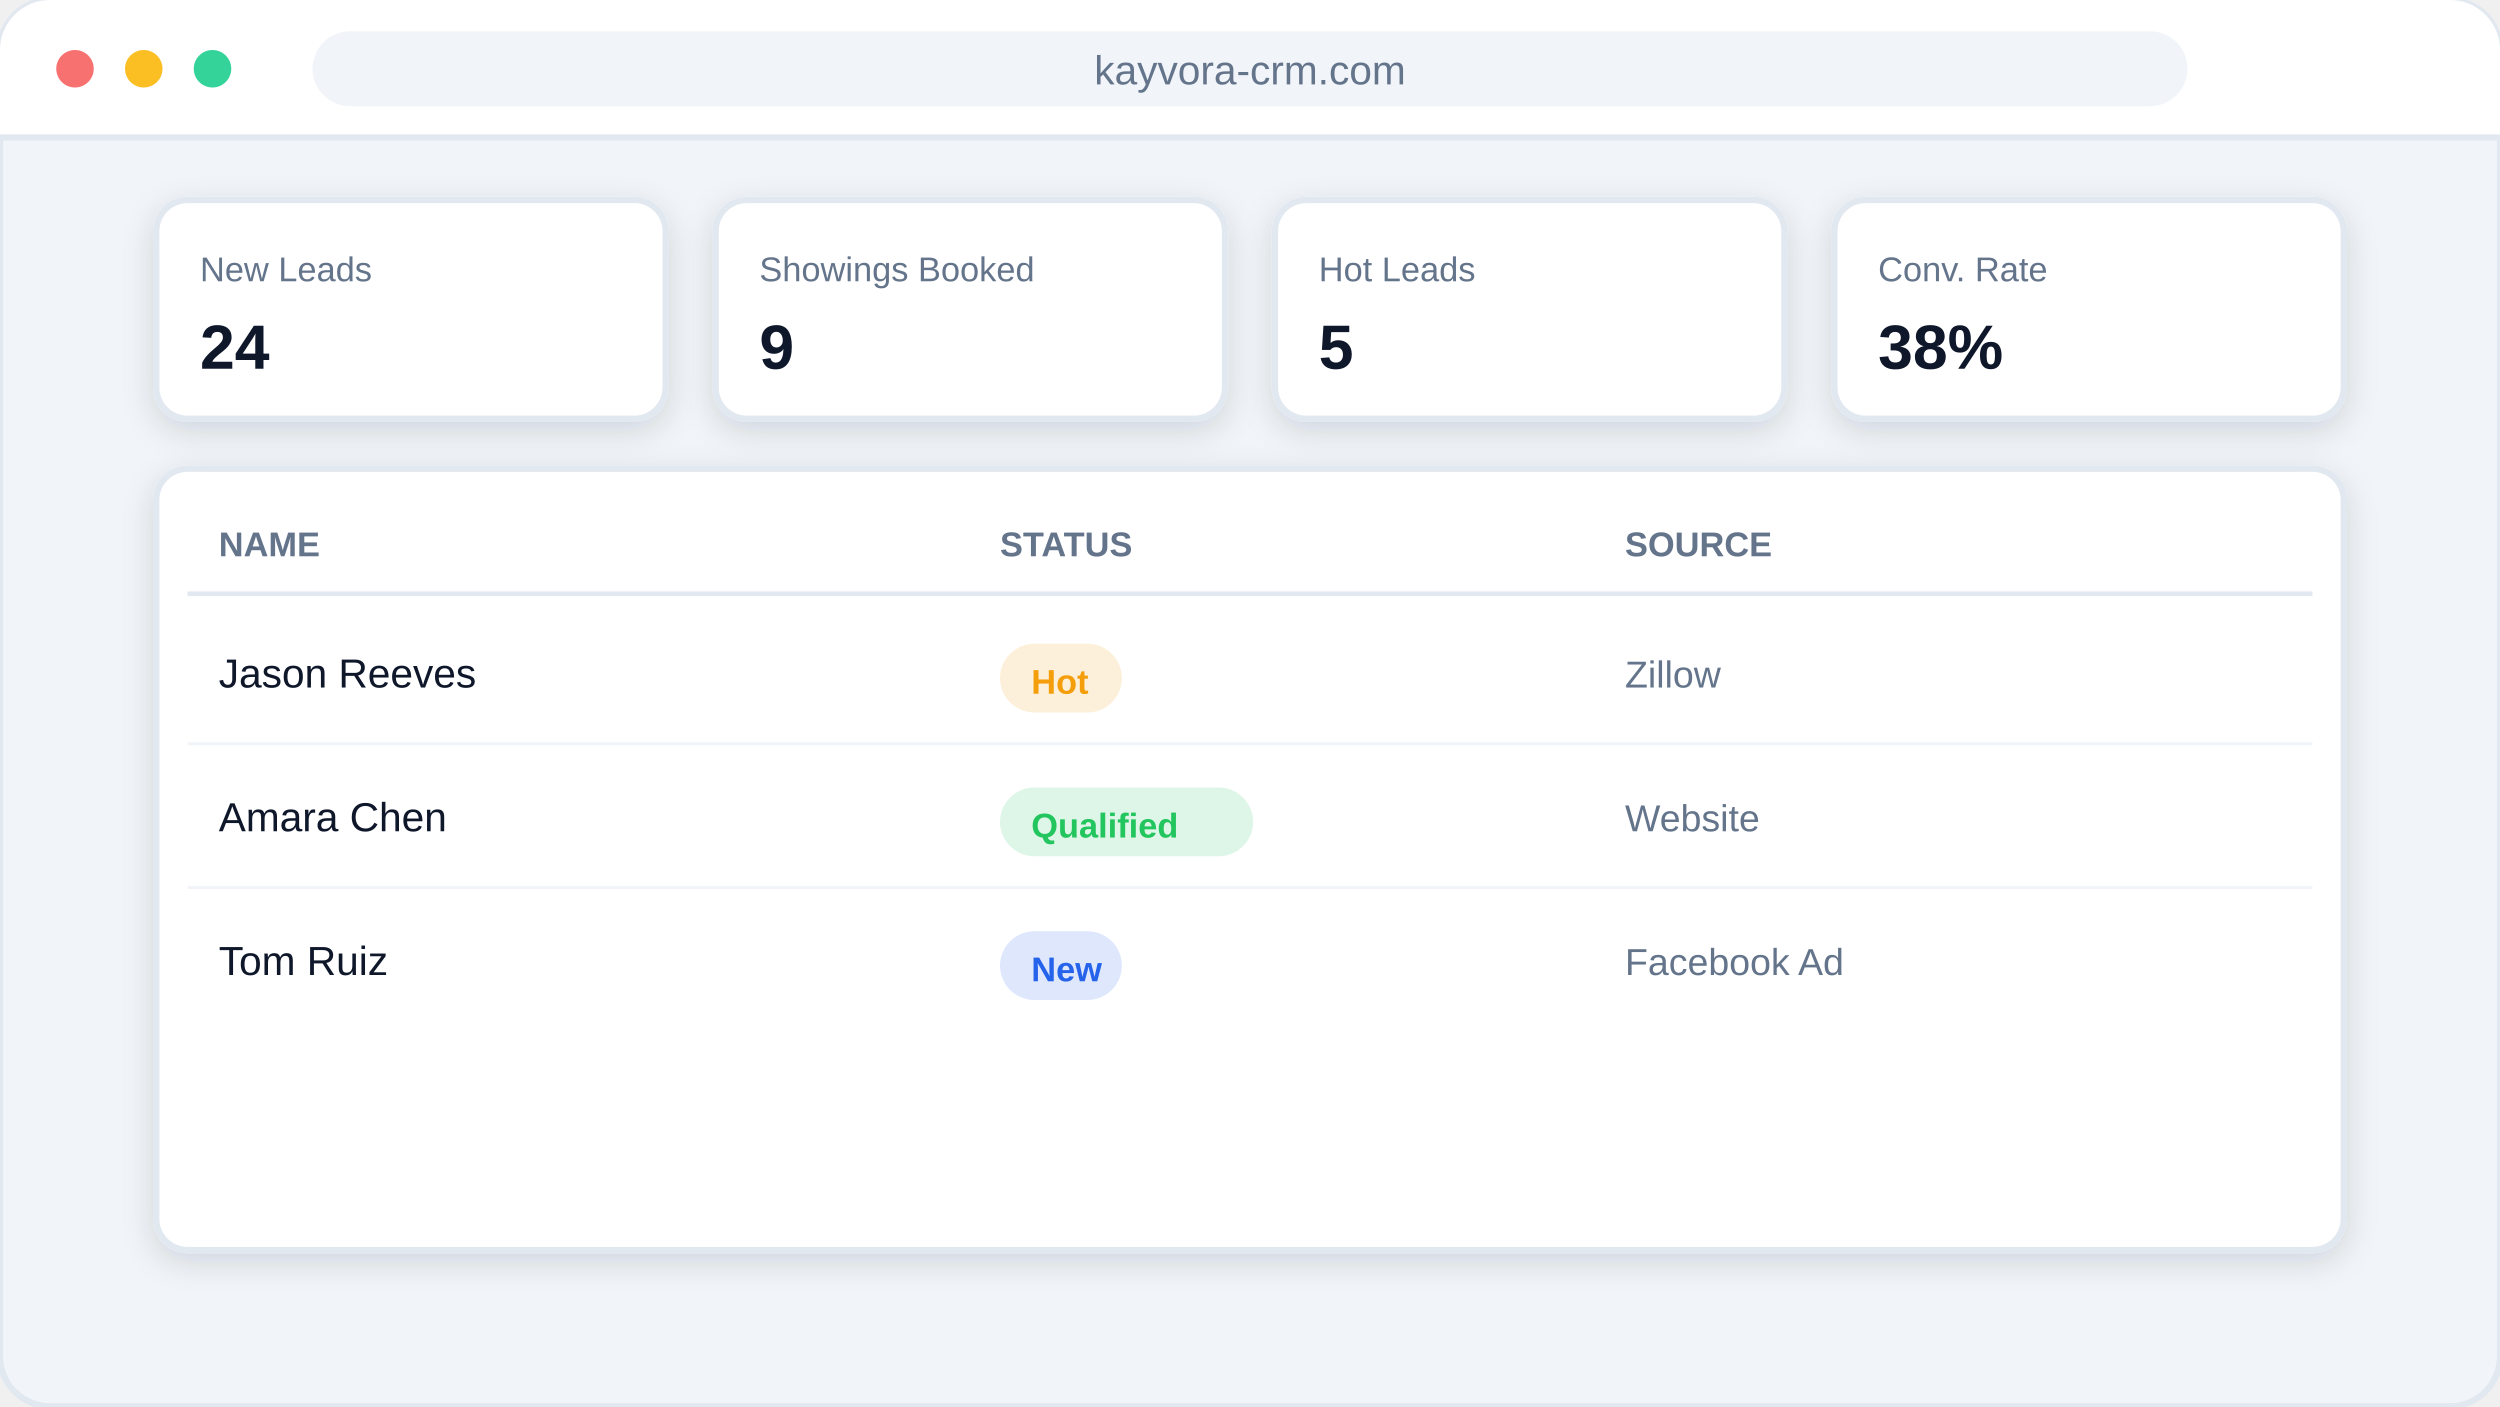
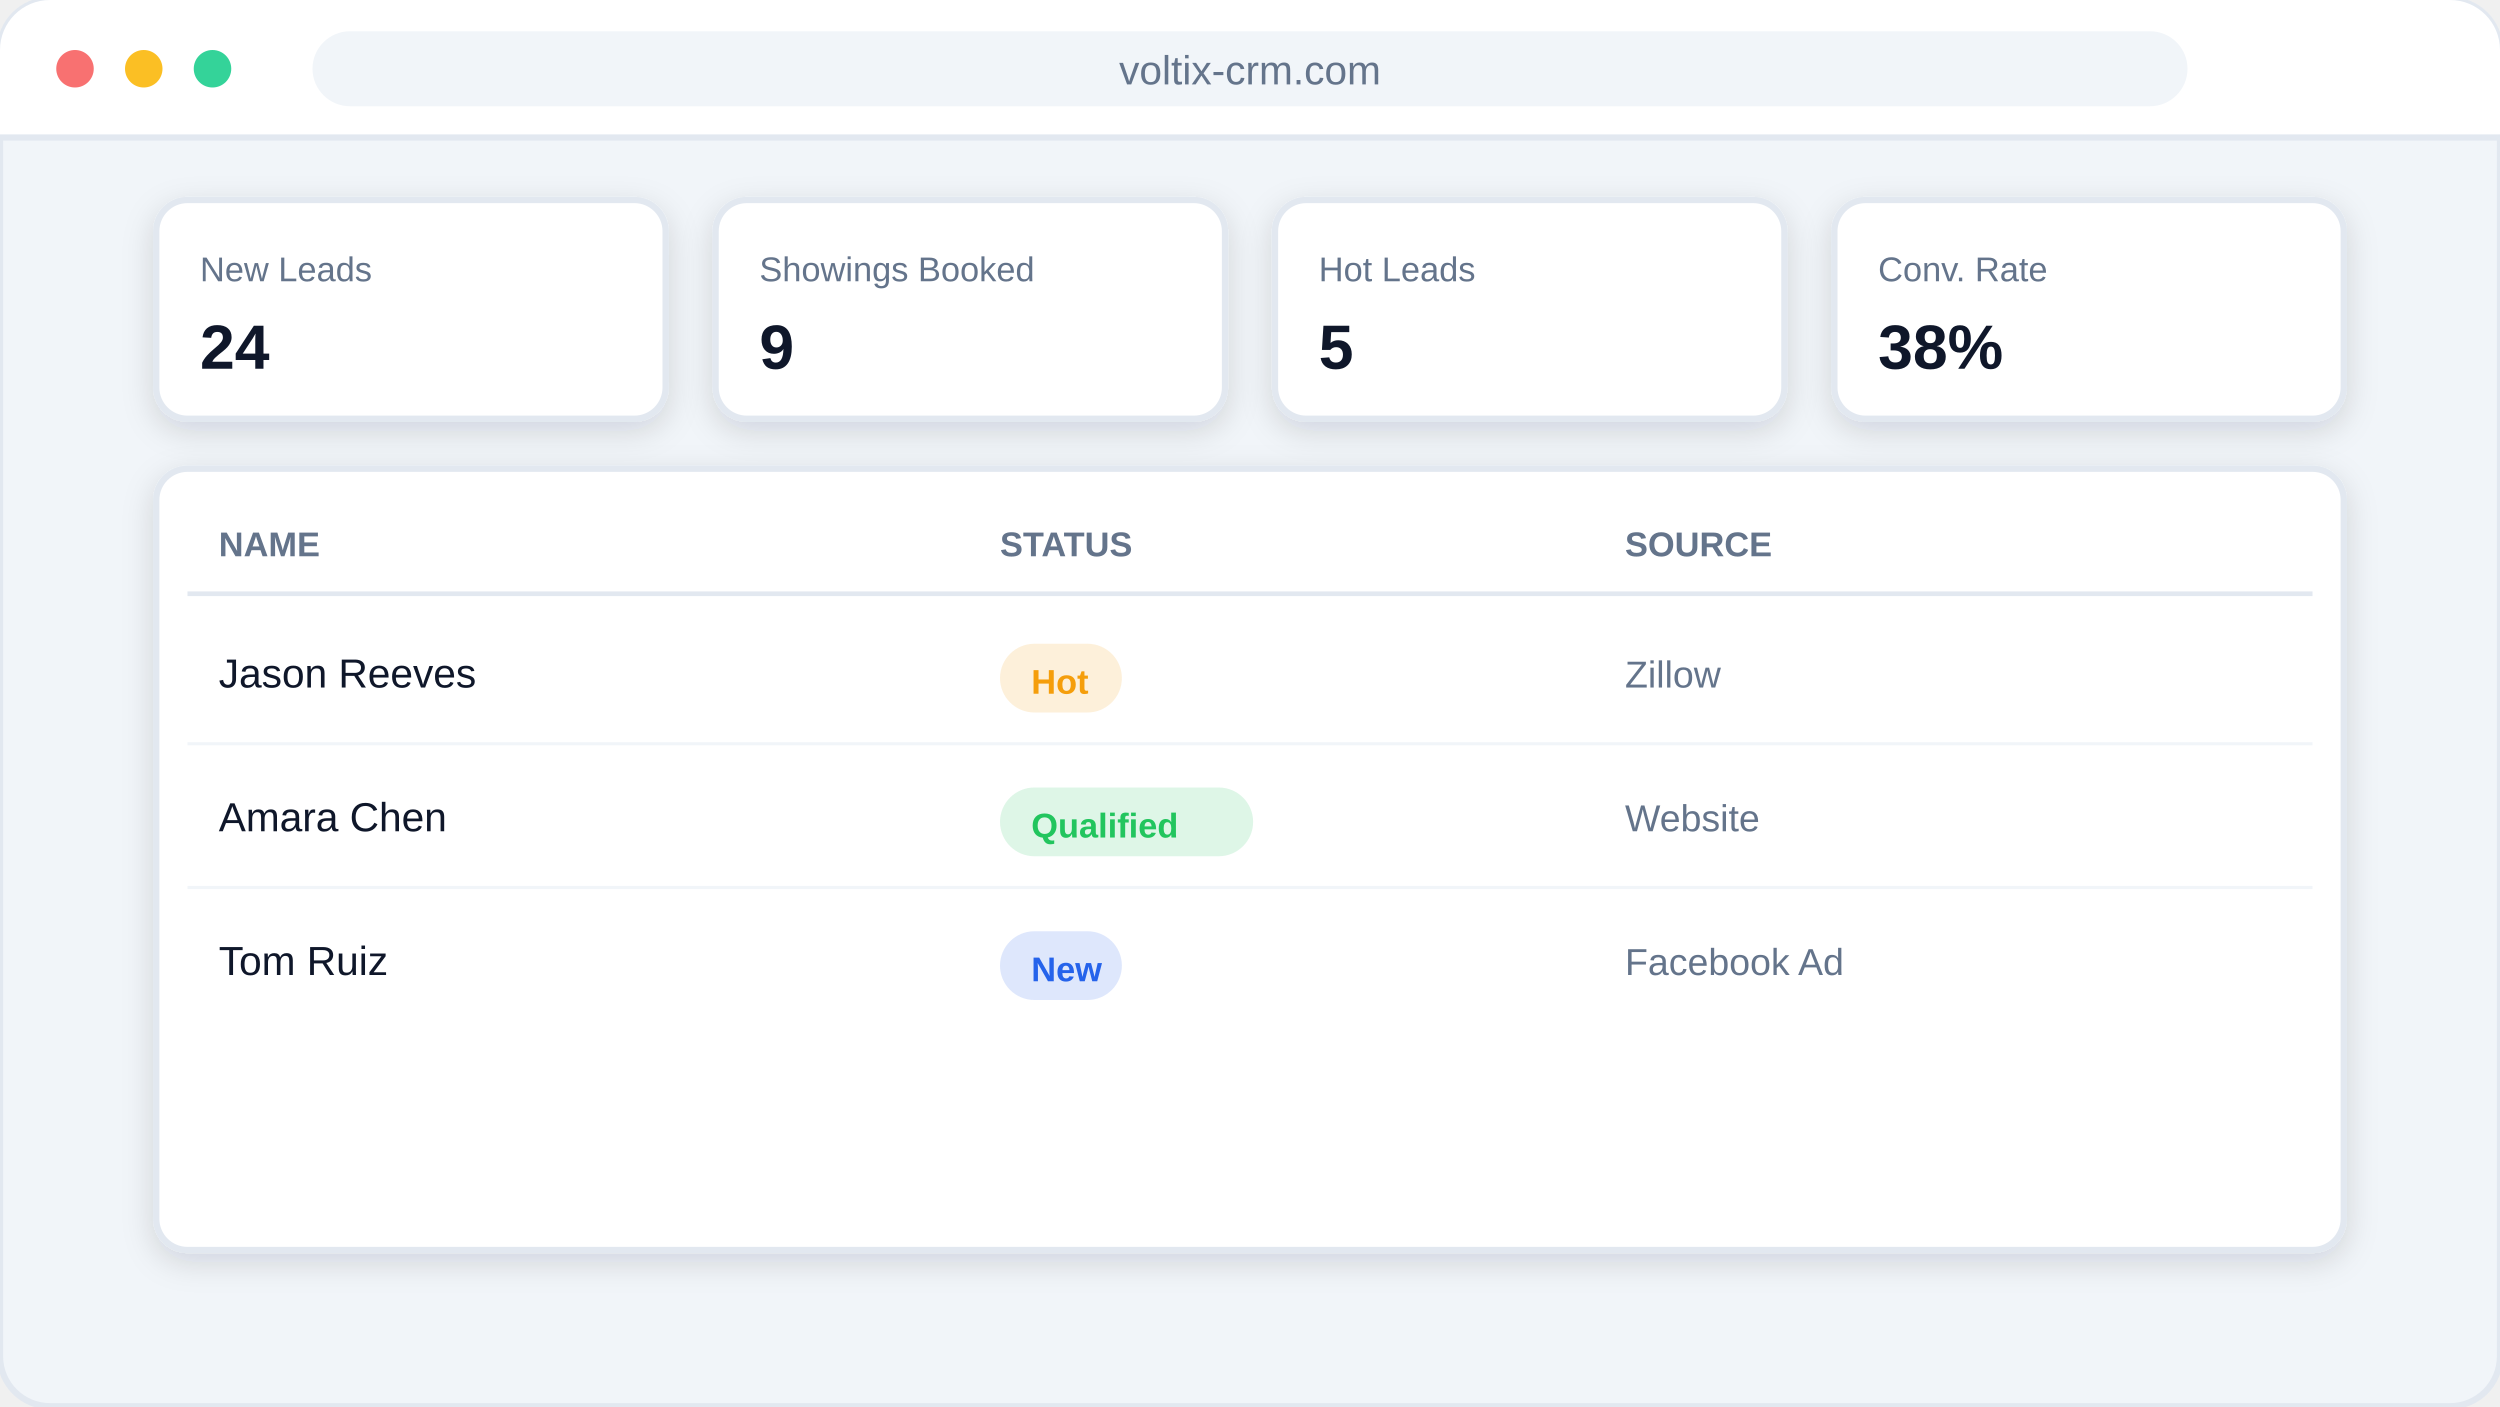
<svg xmlns="http://www.w3.org/2000/svg" viewBox="0 0 800 450">
  <defs>
    <filter id="soft-shadow" x="-40%" y="-40%" width="180%" height="180%">
      <feDropShadow dx="0" dy="6" stdDeviation="10" flood-color="#0F172A" flood-opacity="0.16" />
    </filter>
    <filter id="soft-shadow-sm" x="-60%" y="-60%" width="220%" height="220%">
      <feDropShadow dx="0" dy="3" stdDeviation="5" flood-color="#0F172A" flood-opacity="0.14" />
    </filter>
  </defs>
  <rect width="800" height="450" rx="16" fill="#F1F5F9" />
  <rect width="800" height="450" rx="16" fill="none" stroke="#E2E8F0" stroke-width="2" />
  <path d="M0 16 A16 16 0 0 1 16 0 L784 0 A16 16 0 0 1 800 16 L800 44 L0 44 Z" fill="#FFFFFF" />
  <line x1="0" y1="44" x2="800" y2="44" stroke="#E2E8F0" stroke-width="2" />
  <circle cx="24" cy="22" r="6" fill="#F87171" />
  <circle cx="46" cy="22" r="6" fill="#FBBF24" />
  <circle cx="68" cy="22" r="6" fill="#34D399" />
  <rect x="100" y="10" width="600" height="24" rx="12" fill="#F1F5F9" />
-   <text x="400.0" y="27" font-family="Arial, Helvetica, sans-serif" font-size="13" fill="#64748B" text-anchor="middle">kayvora-crm.com</text>
+   <text x="400.0" y="27" font-family="Arial, Helvetica, sans-serif" font-size="13" fill="#64748B" text-anchor="middle">voltix-crm.com</text>
  <rect x="50.0" y="64" width="163.0" height="70" rx="10" fill="#FFFFFF" stroke="#E2E8F0" stroke-width="2" filter="url(#soft-shadow-sm)" />
  <text x="64.0" y="90" font-family="Arial, Helvetica, sans-serif" font-size="11" fill="#64748B">New Leads</text>
  <text x="64.0" y="118" font-family="Arial, Helvetica, sans-serif" font-size="20" font-weight="800" fill="#0F172A">24</text>
  <rect x="229.0" y="64" width="163.0" height="70" rx="10" fill="#FFFFFF" stroke="#E2E8F0" stroke-width="2" filter="url(#soft-shadow-sm)" />
  <text x="243.0" y="90" font-family="Arial, Helvetica, sans-serif" font-size="11" fill="#64748B">Showings Booked</text>
  <text x="243.0" y="118" font-family="Arial, Helvetica, sans-serif" font-size="20" font-weight="800" fill="#0F172A">9</text>
  <rect x="408.0" y="64" width="163.0" height="70" rx="10" fill="#FFFFFF" stroke="#E2E8F0" stroke-width="2" filter="url(#soft-shadow-sm)" />
  <text x="422.0" y="90" font-family="Arial, Helvetica, sans-serif" font-size="11" fill="#64748B">Hot Leads</text>
  <text x="422.0" y="118" font-family="Arial, Helvetica, sans-serif" font-size="20" font-weight="800" fill="#0F172A">5</text>
  <rect x="587.0" y="64" width="163.0" height="70" rx="10" fill="#FFFFFF" stroke="#E2E8F0" stroke-width="2" filter="url(#soft-shadow-sm)" />
  <text x="601.0" y="90" font-family="Arial, Helvetica, sans-serif" font-size="11" fill="#64748B">Conv. Rate</text>
  <text x="601.0" y="118" font-family="Arial, Helvetica, sans-serif" font-size="20" font-weight="800" fill="#0F172A">38%</text>
  <rect x="50" y="150" width="700" height="250" rx="10" fill="#FFFFFF" stroke="#E2E8F0" stroke-width="2" filter="url(#soft-shadow-sm)" />
  <text x="70" y="178" font-family="Arial, Helvetica, sans-serif" font-size="11" font-weight="700" fill="#64748B">NAME</text>
  <text x="320" y="178" font-family="Arial, Helvetica, sans-serif" font-size="11" font-weight="700" fill="#64748B">STATUS</text>
  <text x="520" y="178" font-family="Arial, Helvetica, sans-serif" font-size="11" font-weight="700" fill="#64748B">SOURCE</text>
  <line x1="60" y1="190" x2="740" y2="190" stroke="#E2E8F0" stroke-width="1.5" />
  <text x="70" y="220" font-family="Arial, Helvetica, sans-serif" font-size="13" fill="#0F172A">Jason Reeves</text>
  <rect x="320" y="206" width="39" height="22" rx="11" fill="#F59E0B" fill-opacity="0.15" />
  <text x="330" y="222" font-family="Arial, Helvetica, sans-serif" font-size="11" font-weight="700" fill="#F59E0B">Hot</text>
  <text x="520" y="220" font-family="Arial, Helvetica, sans-serif" font-size="12" fill="#64748B">Zillow</text>
  <line x1="60" y1="238" x2="740" y2="238" stroke="#F1F5F9" stroke-width="1" />
  <text x="70" y="266" font-family="Arial, Helvetica, sans-serif" font-size="13" fill="#0F172A">Amara Chen</text>
  <rect x="320" y="252" width="81" height="22" rx="11" fill="#22C55E" fill-opacity="0.15" />
  <text x="330" y="268" font-family="Arial, Helvetica, sans-serif" font-size="11" font-weight="700" fill="#22C55E">Qualified</text>
  <text x="520" y="266" font-family="Arial, Helvetica, sans-serif" font-size="12" fill="#64748B">Website</text>
  <line x1="60" y1="284" x2="740" y2="284" stroke="#F1F5F9" stroke-width="1" />
  <text x="70" y="312" font-family="Arial, Helvetica, sans-serif" font-size="13" fill="#0F172A">Tom Ruiz</text>
  <rect x="320" y="298" width="39" height="22" rx="11" fill="#2563EB" fill-opacity="0.15" />
  <text x="330" y="314" font-family="Arial, Helvetica, sans-serif" font-size="11" font-weight="700" fill="#2563EB">New</text>
  <text x="520" y="312" font-family="Arial, Helvetica, sans-serif" font-size="12" fill="#64748B">Facebook Ad</text>
</svg>
